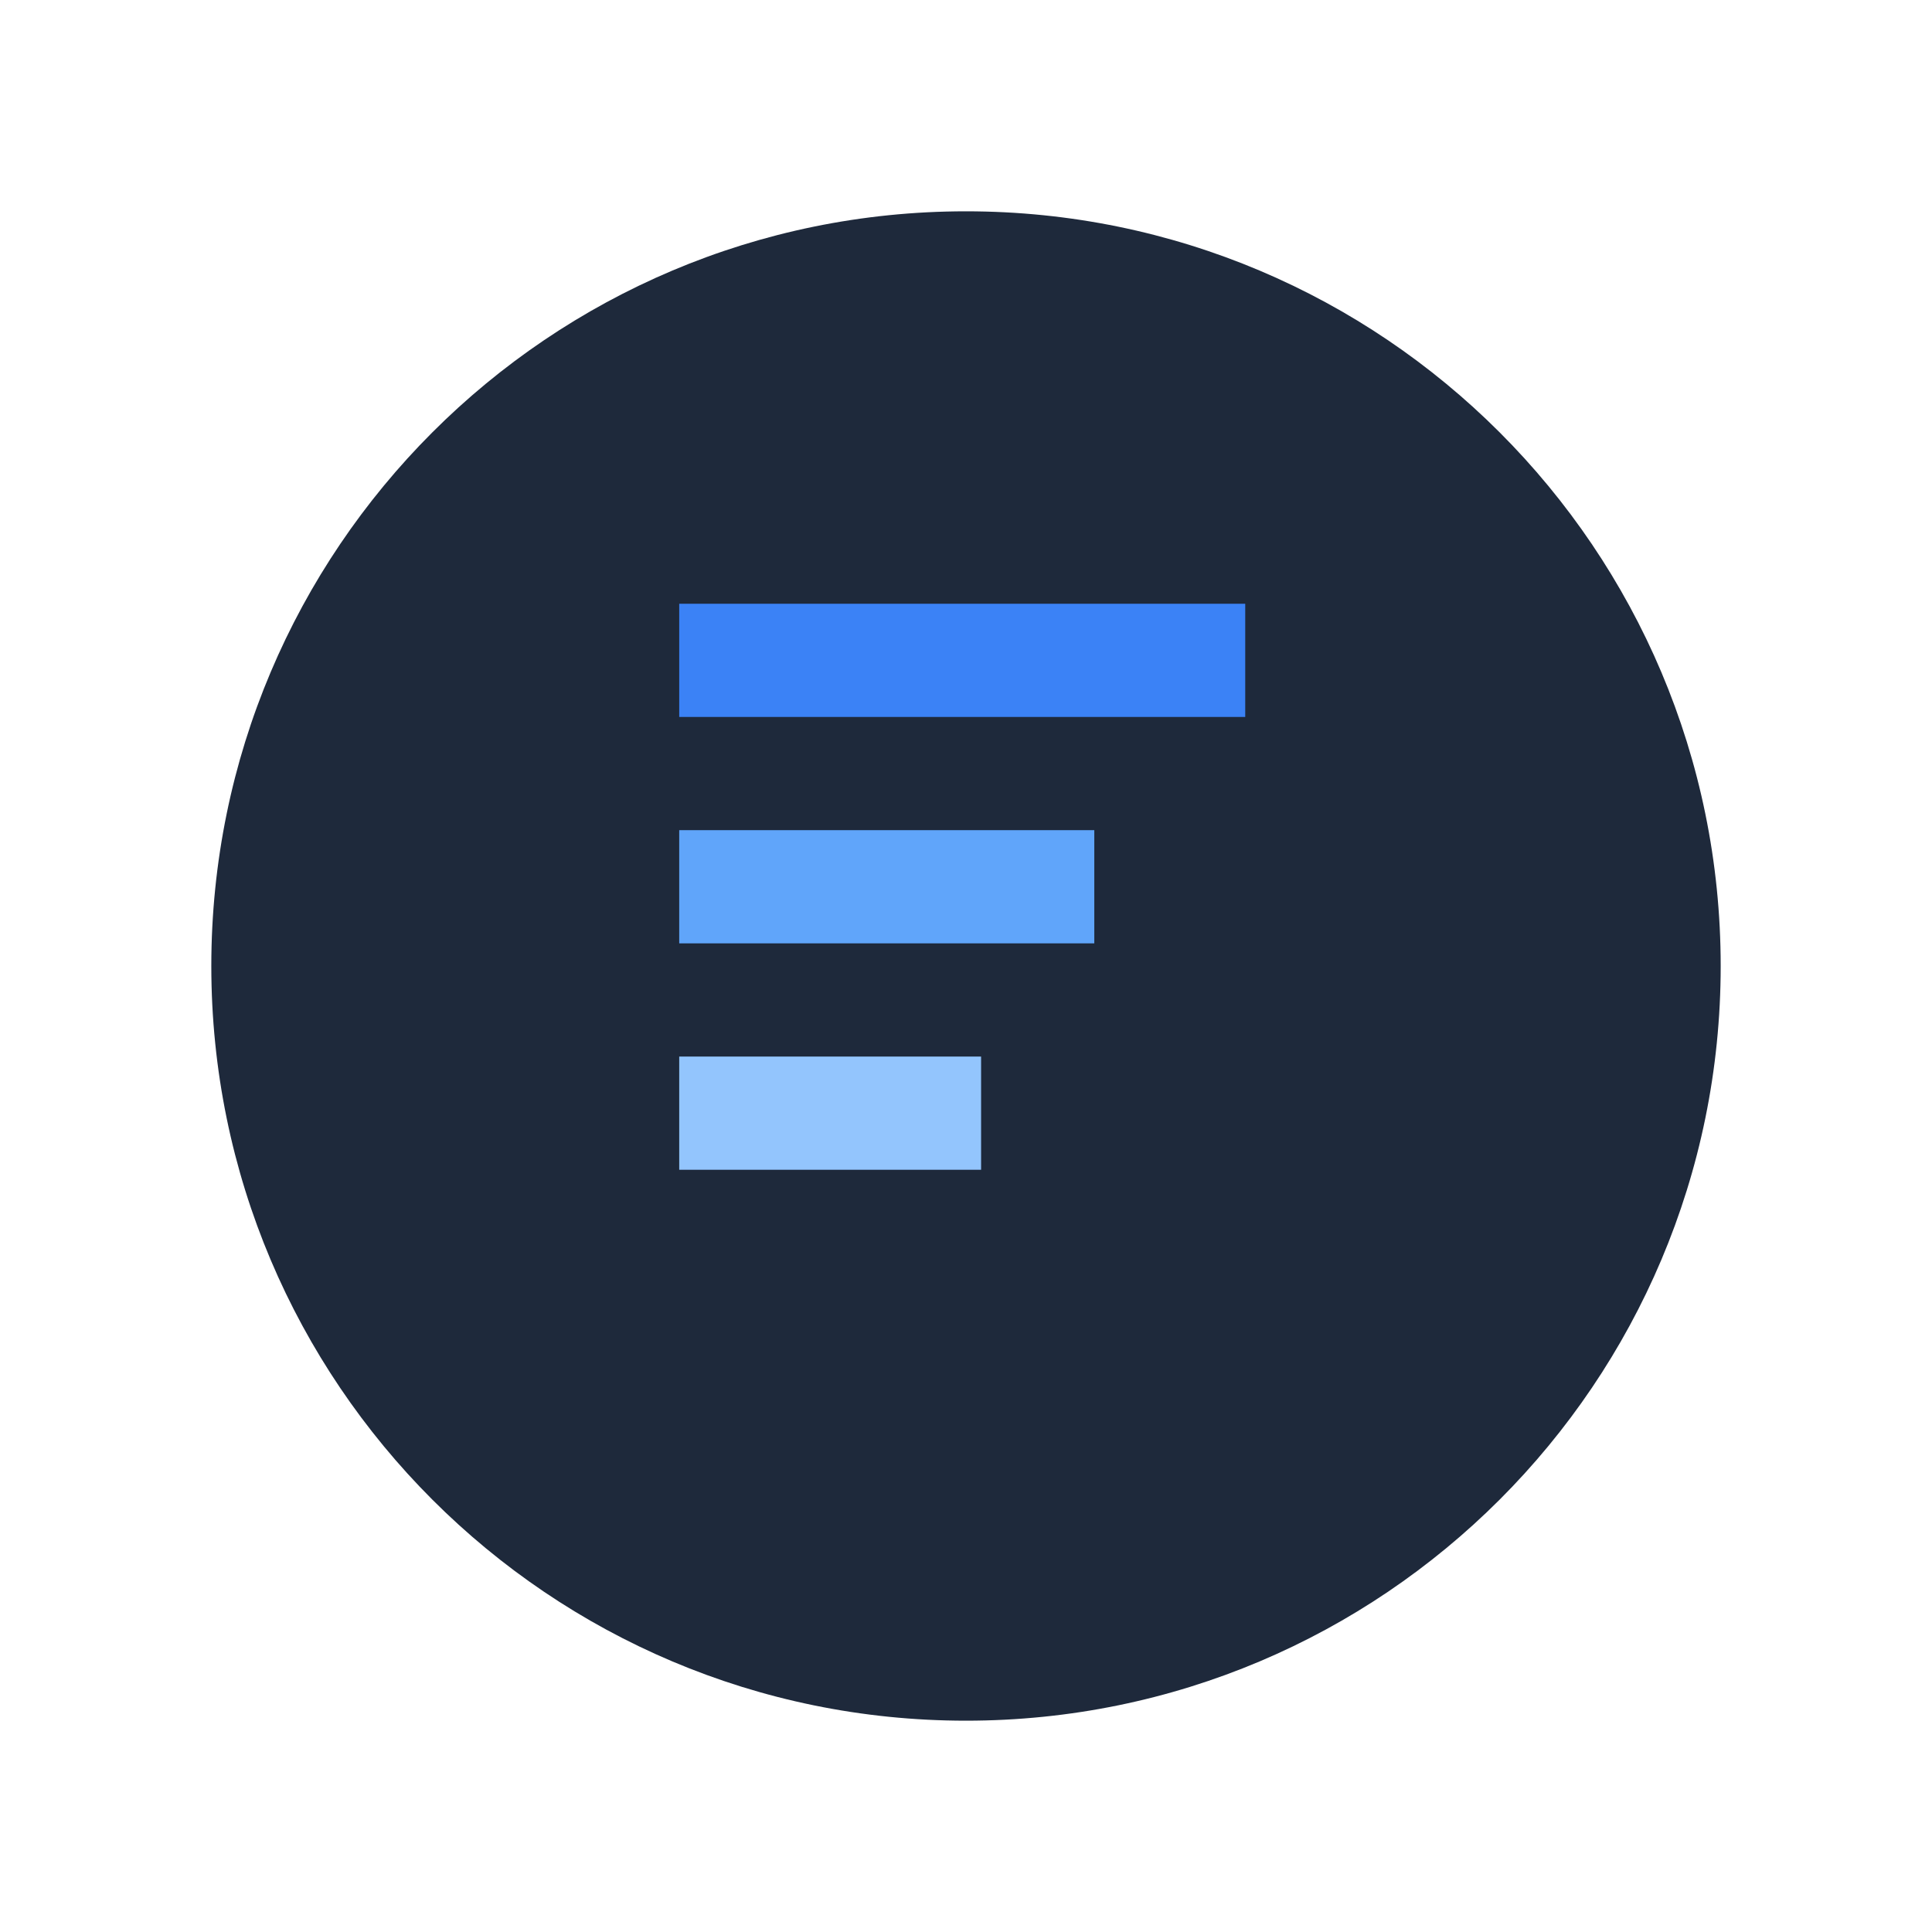
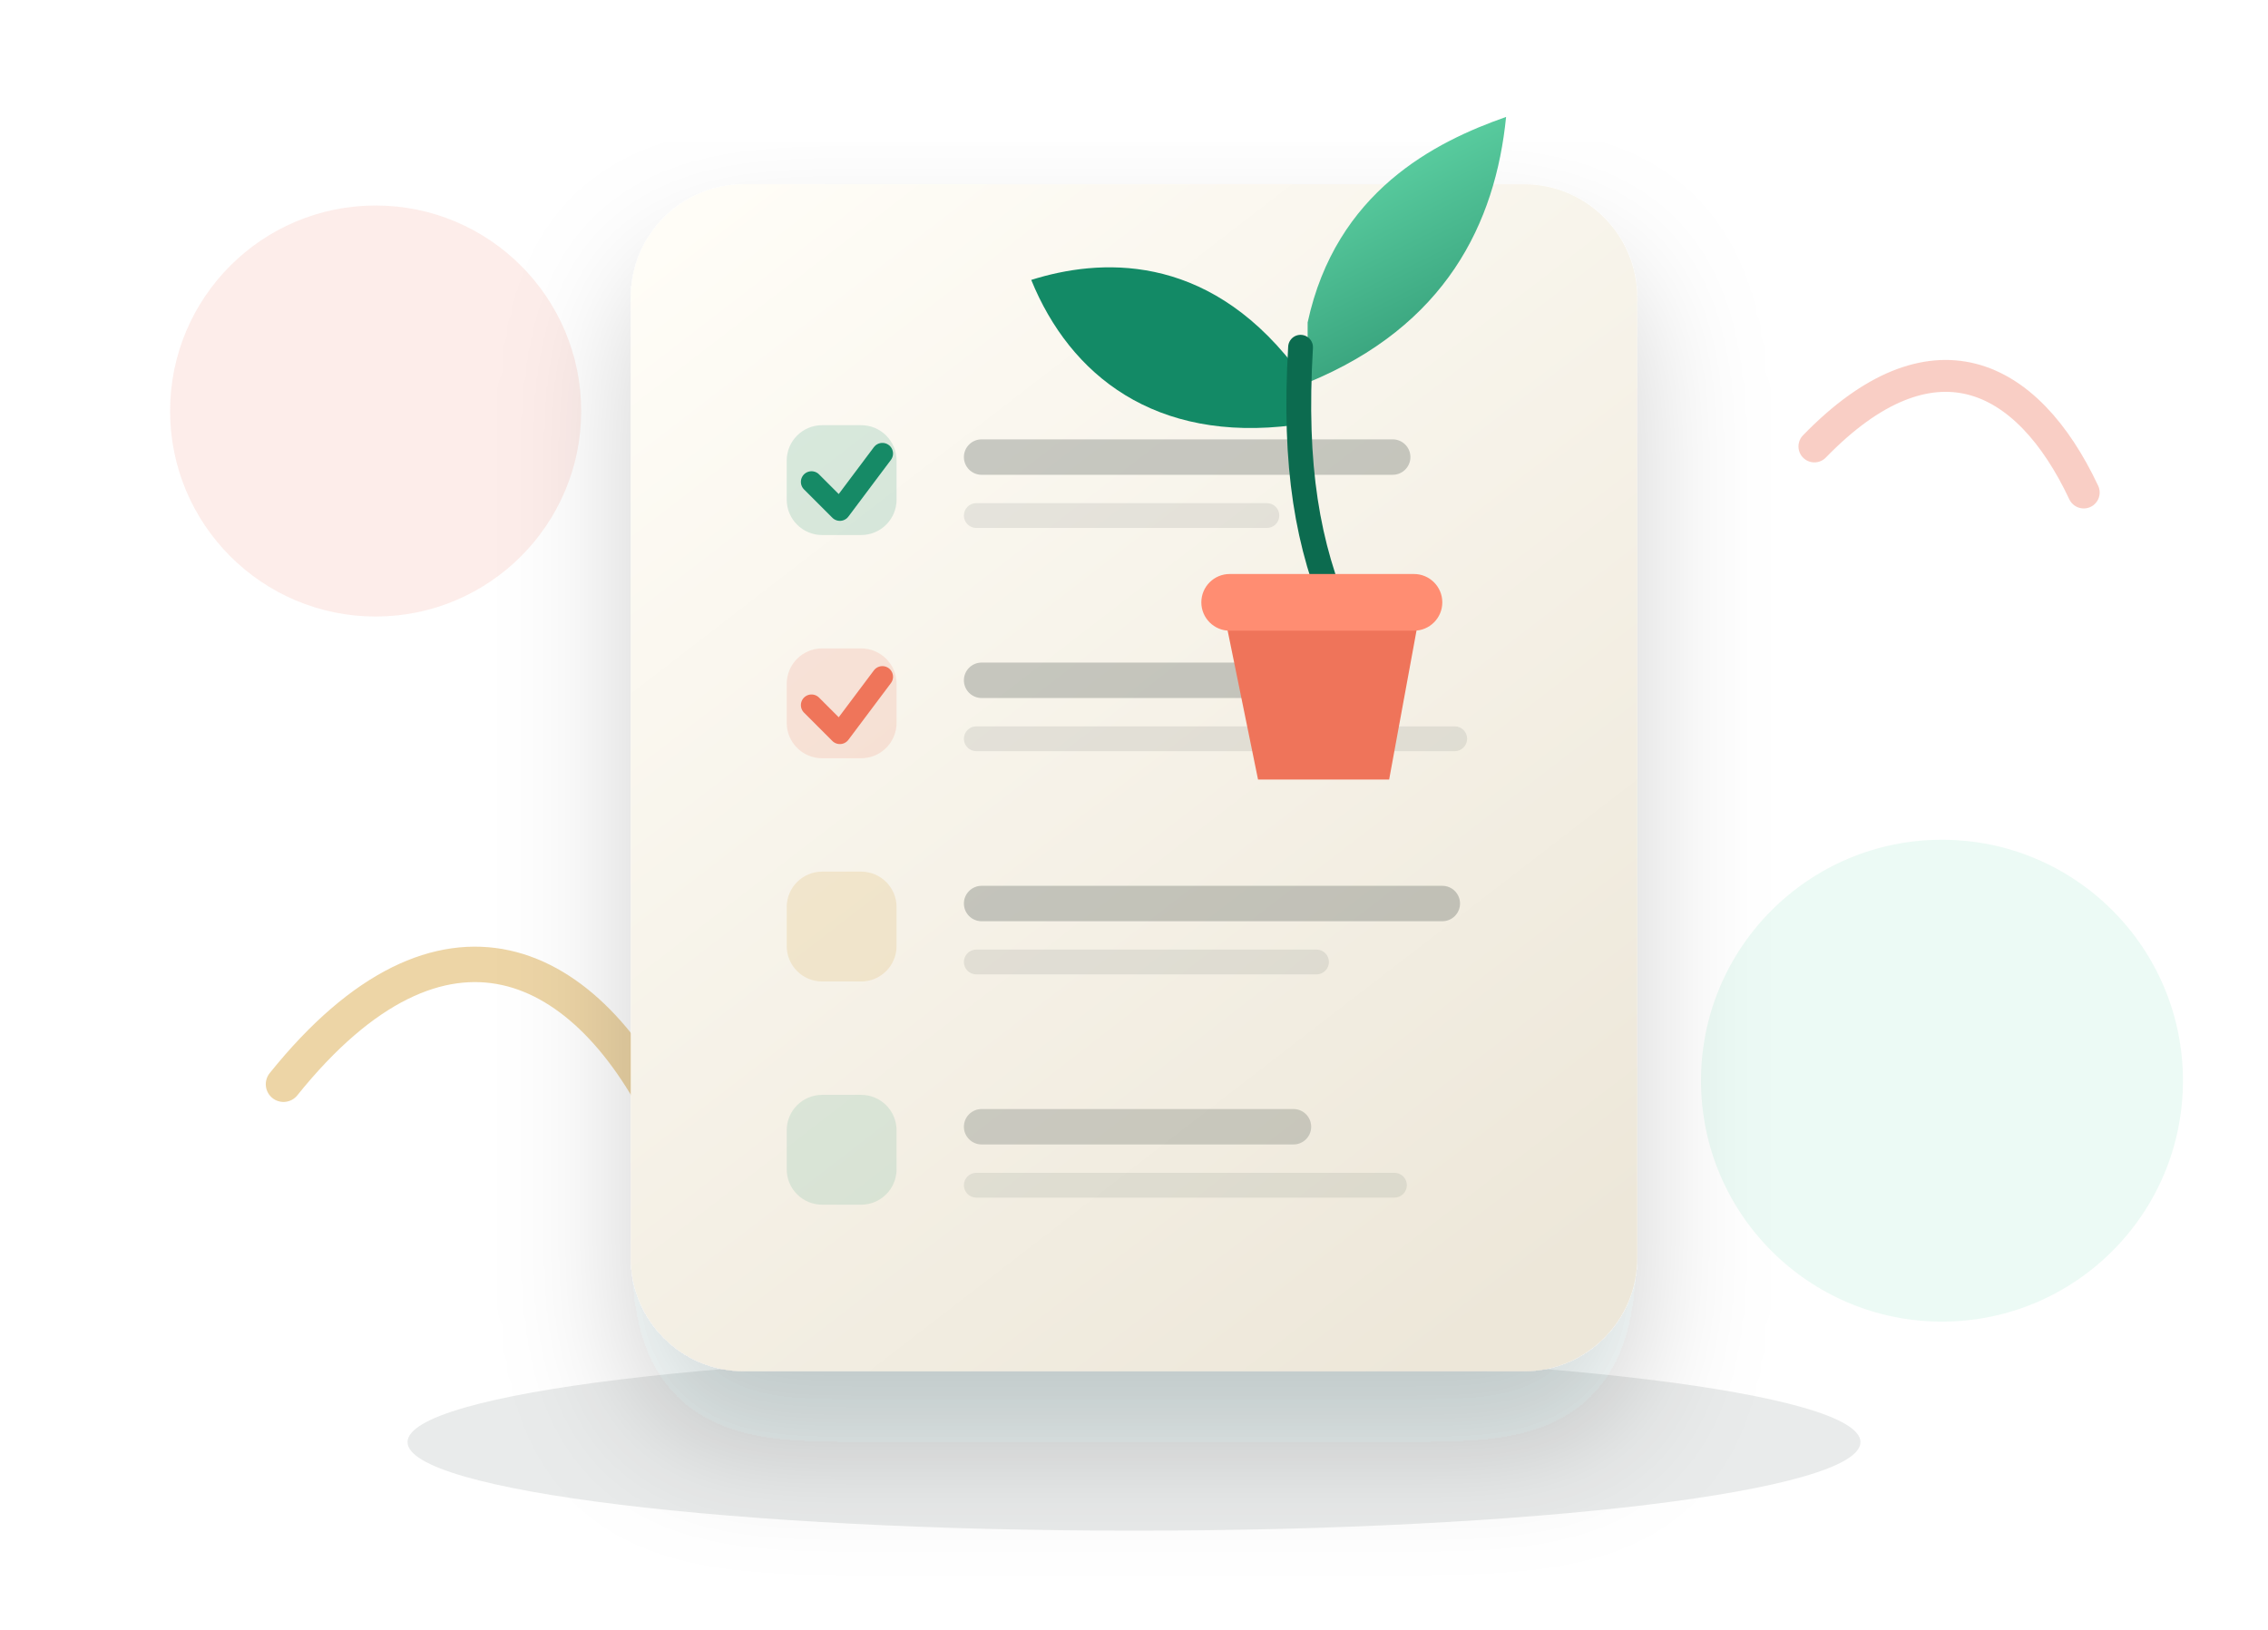
- <svg xmlns="http://www.w3.org/2000/svg" viewBox="0 0 512 512">
-   <circle cx="256" cy="256" r="200" fill="#1E293B" />
-   <path fill="#3B82F6" d="M180 160h150v30H180z" />
-   <path fill="#60A5FA" d="M180 220h110v30H180z" />
-   <path fill="#93C5FD" d="M180 280h80v30H180z" />
+ <svg xmlns="http://www.w3.org/2000/svg" viewBox="0 0 640 460" role="img" aria-labelledby="title description">
+   <defs>
+     <linearGradient id="card" x1="190" y1="65" x2="425" y2="370" gradientUnits="userSpaceOnUse">
+       <stop offset="0" stop-color="#FFFDF7" />
+       <stop offset="1" stop-color="#EDE7D9" />
+     </linearGradient>
+     <linearGradient id="green" x1="333" y1="62" x2="390" y2="178" gradientUnits="userSpaceOnUse">
+       <stop offset="0" stop-color="#61D6A7" />
+       <stop offset="1" stop-color="#0C6B4F" />
+     </linearGradient>
+     <filter id="shadow" x="120" y="20" width="420" height="430" filterUnits="userSpaceOnUse">
+       <feDropShadow dx="0" dy="20" stdDeviation="18" flood-color="#10231D" flood-opacity="0.18" />
+     </filter>
+   </defs>
+   <ellipse cx="320" cy="407" rx="205" ry="25" fill="#10231D" opacity="0.09" />
+   <circle cx="106" cy="116" r="58" fill="#EF745A" opacity="0.13" />
+   <circle cx="548" cy="305" r="68" fill="#61D6A7" opacity="0.12" />
+   <path d="M80 306C125 250 166 270 189 319" fill="none" stroke="#D49B2B" stroke-width="10" stroke-linecap="round" opacity="0.42" />
+   <path d="M512 126C545 92 572 105 588 139" fill="none" stroke="#EF745A" stroke-width="9" stroke-linecap="round" opacity="0.35" />
+   <g filter="url(#shadow)">
+     <rect x="178" y="52" width="284" height="335" rx="32" fill="url(#card)" />
+     <rect x="222" y="120" width="31" height="31" rx="10" fill="#138A66" opacity="0.16" />
+     <path d="M229 136L237 144L249 128" fill="none" stroke="#138A66" stroke-width="6" stroke-linecap="round" stroke-linejoin="round" />
+     <rect x="272" y="124" width="126" height="10" rx="5" fill="#24342E" opacity="0.24" />
+     <rect x="272" y="142" width="89" height="7" rx="3.5" fill="#24342E" opacity="0.10" />
+     <rect x="222" y="183" width="31" height="31" rx="10" fill="#EF745A" opacity="0.16" />
+     <path d="M229 199L237 207L249 191" fill="none" stroke="#EF745A" stroke-width="6" stroke-linecap="round" stroke-linejoin="round" />
+     <rect x="272" y="187" width="109" height="10" rx="5" fill="#24342E" opacity="0.24" />
+     <rect x="272" y="205" width="142" height="7" rx="3.5" fill="#24342E" opacity="0.10" />
+     <rect x="222" y="246" width="31" height="31" rx="10" fill="#D49B2B" opacity="0.16" />
+     <rect x="272" y="250" width="140" height="10" rx="5" fill="#24342E" opacity="0.24" />
+     <rect x="272" y="268" width="103" height="7" rx="3.5" fill="#24342E" opacity="0.10" />
+     <rect x="222" y="309" width="31" height="31" rx="10" fill="#138A66" opacity="0.12" />
+     <rect x="272" y="313" width="98" height="10" rx="5" fill="#24342E" opacity="0.20" />
+     <rect x="272" y="331" width="125" height="7" rx="3.5" fill="#24342E" opacity="0.09" />
+   </g>
+   <path d="M369 91C377 54 405 40 425 33C422 63 408 92 369 108" fill="url(#green)" />
+   <path d="M365 103C340 71 310 73 291 79C302 106 326 125 365 120" fill="#138A66" />
+   <path d="M367 98C365 132 369 154 378 175" fill="none" stroke="#0C6B4F" stroke-width="7" stroke-linecap="round" />
+   <path d="M345 171H401L392 220H355L345 171Z" fill="#EF745A" />
+   <rect x="339" y="162" width="68" height="16" rx="8" fill="#FF8D72" />
</svg>
